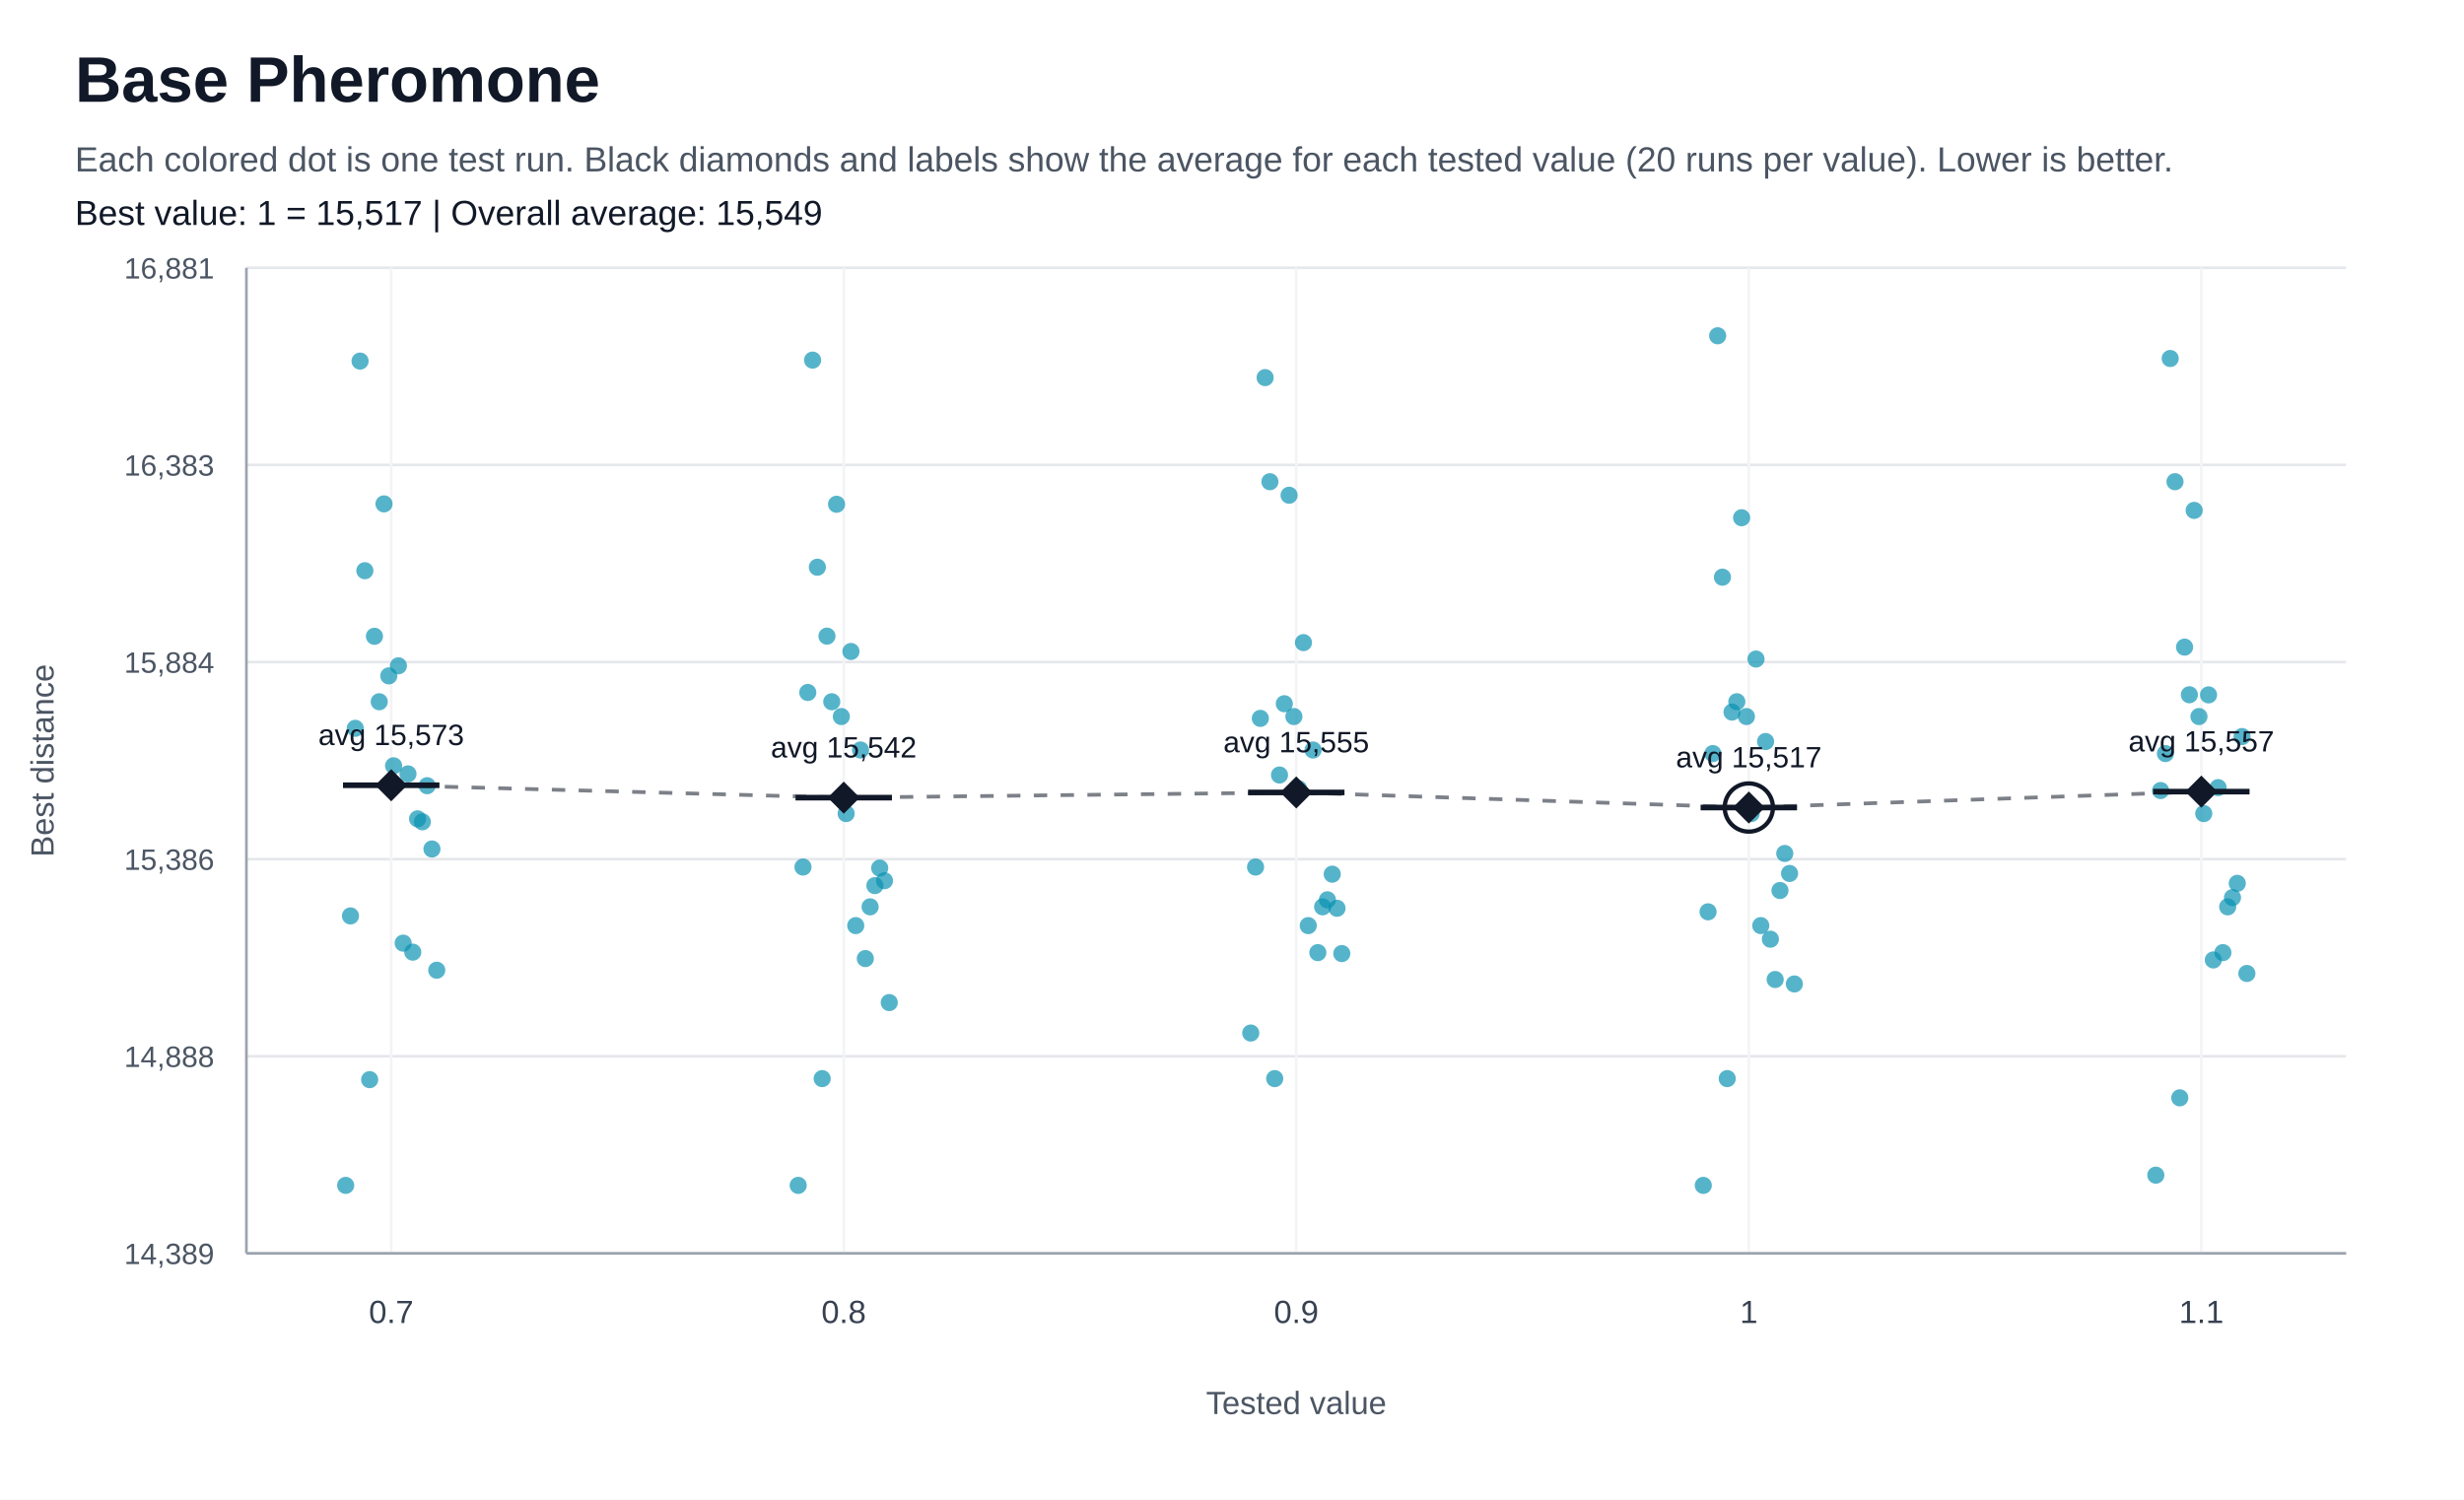
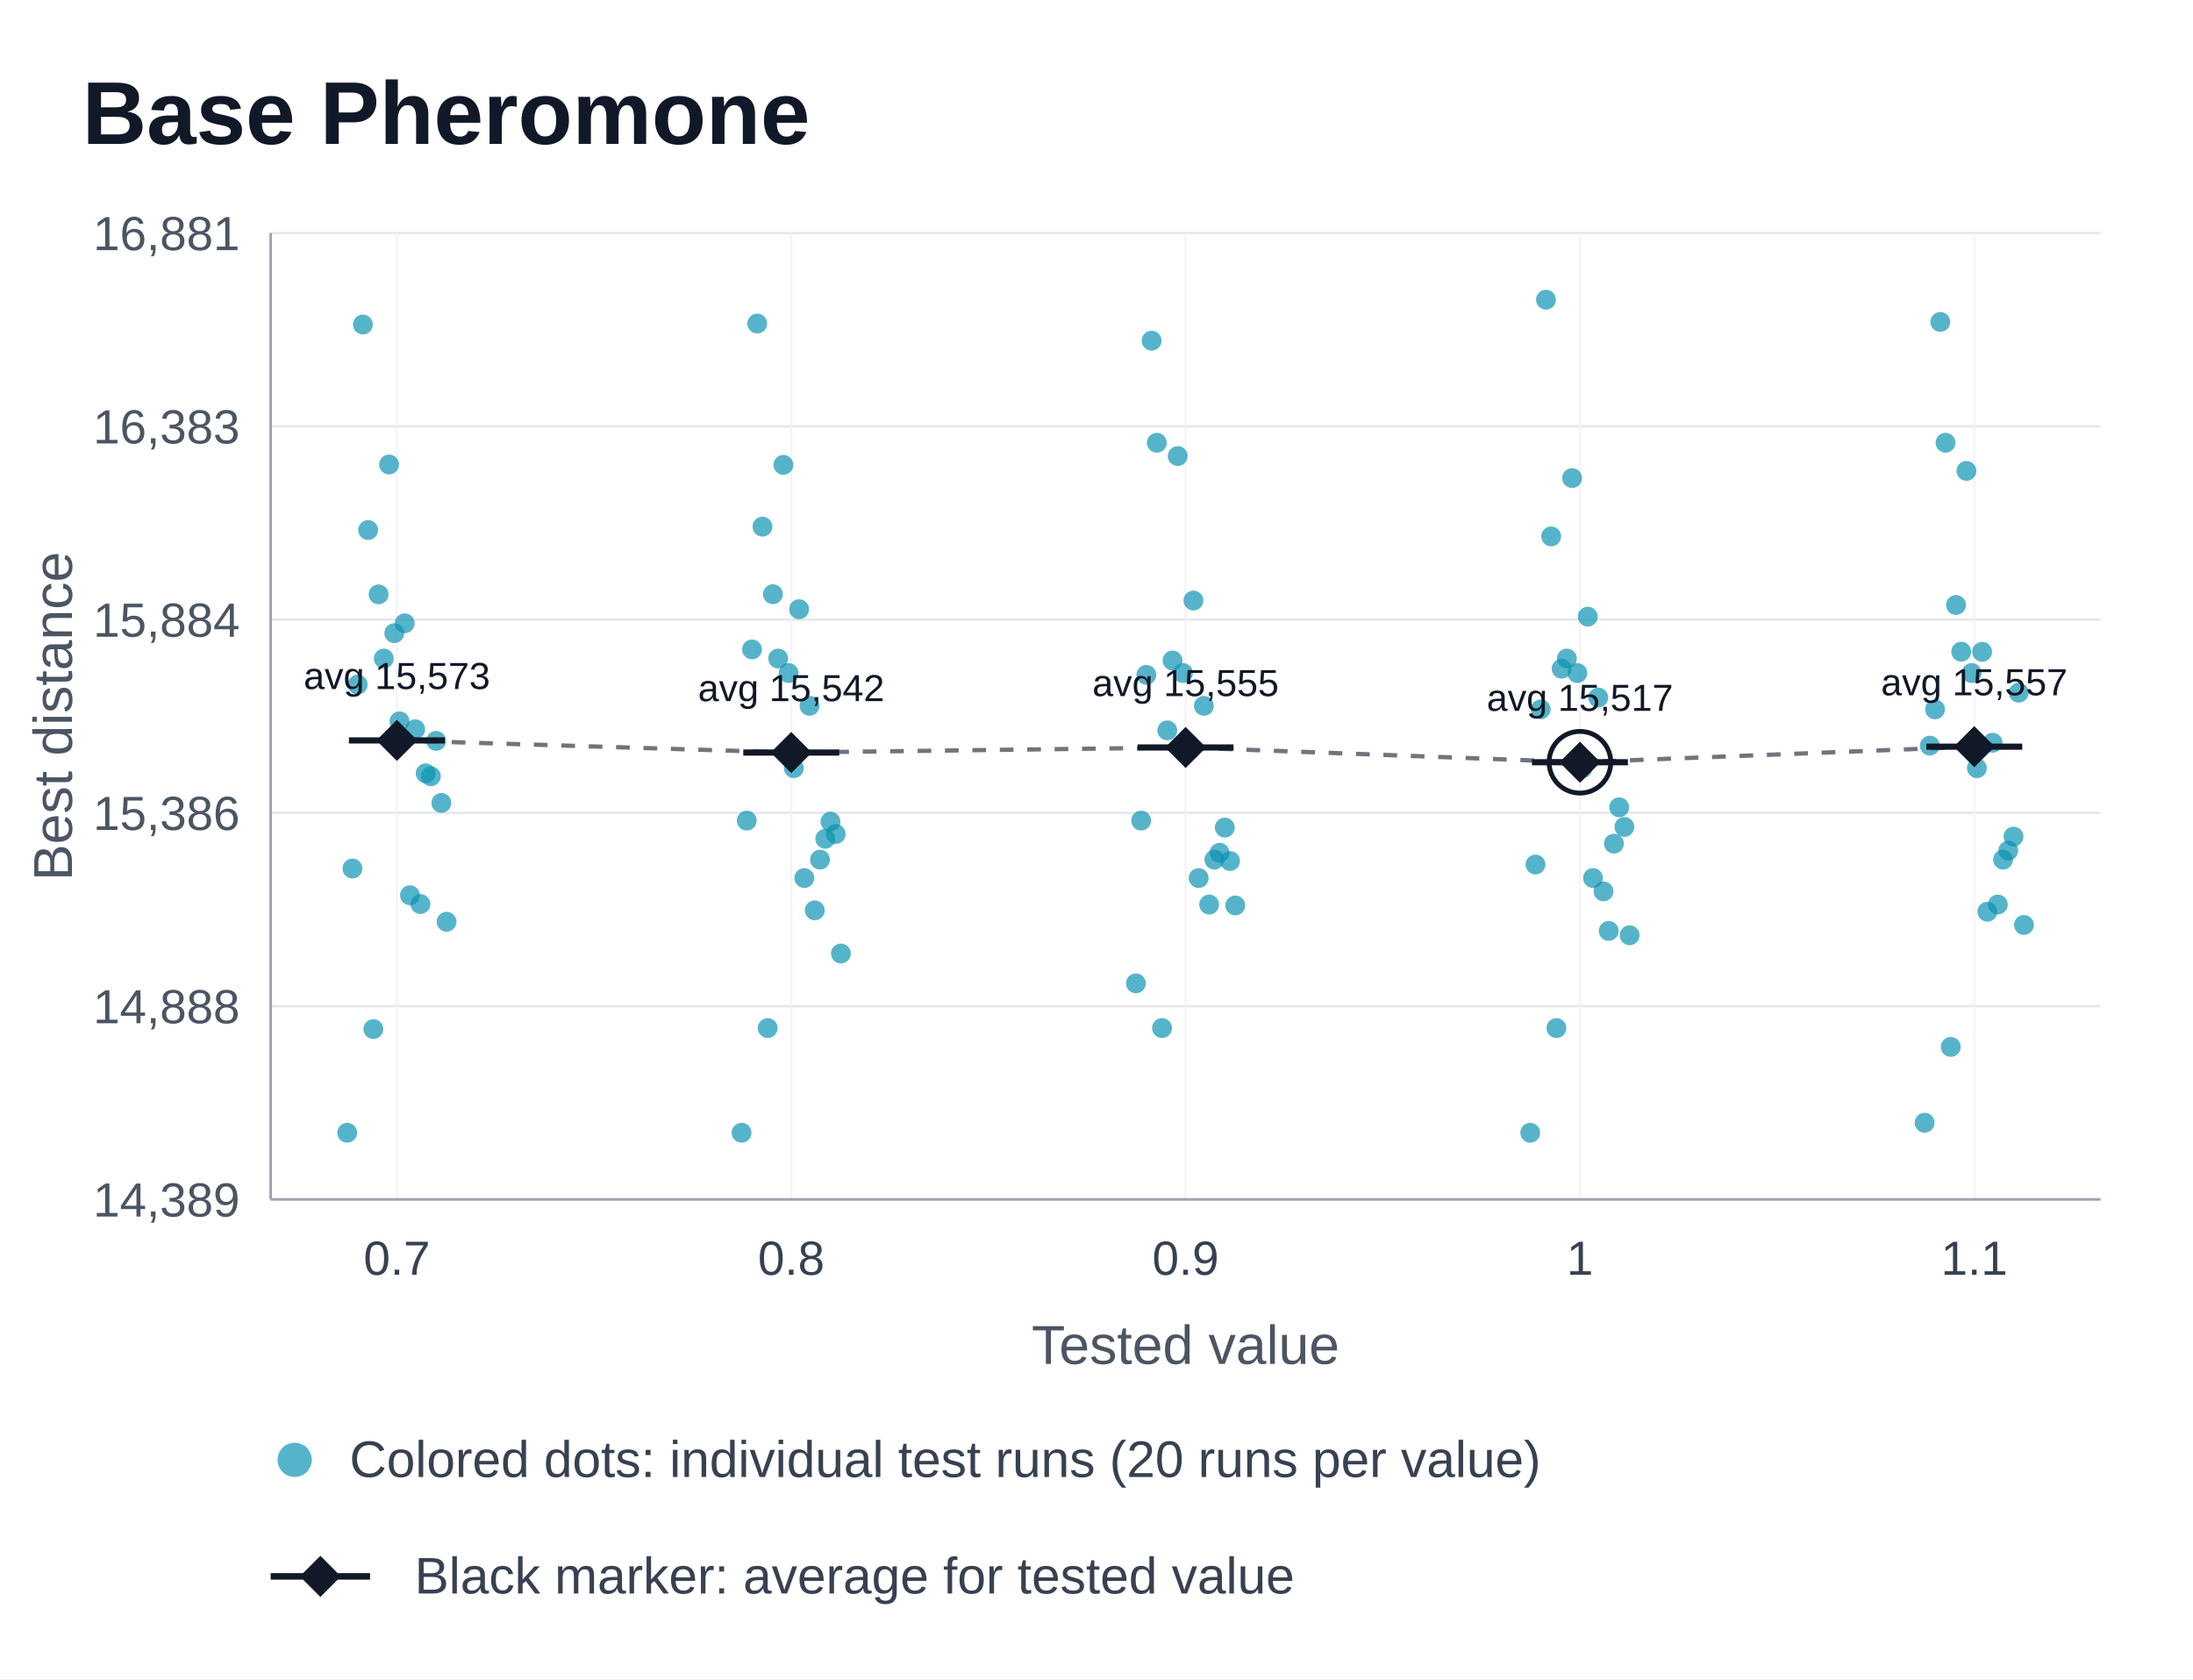
- <svg xmlns="http://www.w3.org/2000/svg" width="920" height="560" viewBox="0 0 920 560">
+ <svg xmlns="http://www.w3.org/2000/svg" width="1280" height="980" viewBox="0 0 1280 980">
  <rect width="100%" height="100%" fill="white" />
-   <text x="28" y="38" font-family="Arial" font-size="24" font-weight="700" fill="#111827">Base Pheromone</text>
-   <text x="28" y="64" font-family="Arial" font-size="13" fill="#4b5563">Each colored dot is one test run. Black diamonds and labels show the average for each tested value (20 runs per value). Lower is better.</text>
-   <text x="28" y="84" font-family="Arial" font-size="13" fill="#111827">Best value: 1 = 15,517 | Overall average: 15,549</text>
-   <line x1="92" y1="468.00" x2="876" y2="468.00" stroke="#e5e7eb" stroke-width="1" />
-   <text x="80" y="472.00" font-family="Arial" font-size="11" fill="#4b5563" text-anchor="end">14,389</text>
-   <line x1="92" y1="394.40" x2="876" y2="394.40" stroke="#e5e7eb" stroke-width="1" />
-   <text x="80" y="398.40" font-family="Arial" font-size="11" fill="#4b5563" text-anchor="end">14,888</text>
-   <line x1="92" y1="320.80" x2="876" y2="320.80" stroke="#e5e7eb" stroke-width="1" />
-   <text x="80" y="324.80" font-family="Arial" font-size="11" fill="#4b5563" text-anchor="end">15,386</text>
-   <line x1="92" y1="247.20" x2="876" y2="247.20" stroke="#e5e7eb" stroke-width="1" />
-   <text x="80" y="251.20" font-family="Arial" font-size="11" fill="#4b5563" text-anchor="end">15,884</text>
-   <line x1="92" y1="173.60" x2="876" y2="173.60" stroke="#e5e7eb" stroke-width="1" />
-   <text x="80" y="177.60" font-family="Arial" font-size="11" fill="#4b5563" text-anchor="end">16,383</text>
-   <line x1="92" y1="100.00" x2="876" y2="100.00" stroke="#e5e7eb" stroke-width="1" />
-   <text x="80" y="104.00" font-family="Arial" font-size="11" fill="#4b5563" text-anchor="end">16,881</text>
-   <line x1="146.07" y1="100" x2="146.07" y2="468" stroke="#f3f4f6" stroke-width="1" />
-   <text x="146.07" y="494" font-family="Arial" font-size="12" fill="#374151" text-anchor="middle">0.7</text>
-   <line x1="315.03" y1="100" x2="315.03" y2="468" stroke="#f3f4f6" stroke-width="1" />
-   <text x="315.03" y="494" font-family="Arial" font-size="12" fill="#374151" text-anchor="middle">0.8</text>
-   <line x1="484.00" y1="100" x2="484.00" y2="468" stroke="#f3f4f6" stroke-width="1" />
-   <text x="484.00" y="494" font-family="Arial" font-size="12" fill="#374151" text-anchor="middle">0.9</text>
-   <line x1="652.97" y1="100" x2="652.97" y2="468" stroke="#f3f4f6" stroke-width="1" />
-   <text x="652.97" y="494" font-family="Arial" font-size="12" fill="#374151" text-anchor="middle">1</text>
-   <line x1="821.93" y1="100" x2="821.93" y2="468" stroke="#f3f4f6" stroke-width="1" />
-   <text x="821.93" y="494" font-family="Arial" font-size="12" fill="#374151" text-anchor="middle">1.1</text>
-   <line x1="92" y1="468" x2="876" y2="468" stroke="#9ca3af" />
-   <line x1="92" y1="100" x2="92" y2="468" stroke="#9ca3af" />
-   <polyline fill="none" stroke="#111827" stroke-width="1.4" opacity="0.55" stroke-dasharray="5 5" points="146.07,293.21 315.03,297.84 484.00,295.90 652.97,301.53 821.93,295.59" />
-   <circle cx="129.07" cy="442.62" r="3.2" fill="#0891b2" opacity="0.68" />
-   <circle cx="130.86" cy="342.00" r="3.2" fill="#0891b2" opacity="0.68" />
-   <circle cx="132.65" cy="271.95" r="3.2" fill="#0891b2" opacity="0.68" />
-   <circle cx="134.44" cy="134.83" r="3.2" fill="#0891b2" opacity="0.68" />
-   <circle cx="136.23" cy="213.10" r="3.2" fill="#0891b2" opacity="0.68" />
-   <circle cx="138.02" cy="403.14" r="3.2" fill="#0891b2" opacity="0.68" />
-   <circle cx="139.81" cy="237.59" r="3.2" fill="#0891b2" opacity="0.68" />
-   <circle cx="141.60" cy="262.03" r="3.2" fill="#0891b2" opacity="0.68" />
-   <circle cx="143.38" cy="188.15" r="3.2" fill="#0891b2" opacity="0.68" />
-   <circle cx="145.17" cy="252.37" r="3.2" fill="#0891b2" opacity="0.68" />
-   <circle cx="146.96" cy="285.95" r="3.2" fill="#0891b2" opacity="0.68" />
-   <circle cx="148.75" cy="248.61" r="3.2" fill="#0891b2" opacity="0.68" />
-   <circle cx="150.54" cy="352.17" r="3.2" fill="#0891b2" opacity="0.68" />
-   <circle cx="152.33" cy="288.97" r="3.2" fill="#0891b2" opacity="0.68" />
-   <circle cx="154.12" cy="355.53" r="3.2" fill="#0891b2" opacity="0.68" />
-   <circle cx="155.91" cy="305.75" r="3.2" fill="#0891b2" opacity="0.68" />
-   <circle cx="157.70" cy="306.86" r="3.2" fill="#0891b2" opacity="0.68" />
-   <circle cx="159.49" cy="293.38" r="3.2" fill="#0891b2" opacity="0.68" />
-   <circle cx="161.28" cy="317.01" r="3.2" fill="#0891b2" opacity="0.68" />
-   <circle cx="163.07" cy="362.27" r="3.2" fill="#0891b2" opacity="0.68" />
-   <line x1="128.07" y1="293.21" x2="164.07" y2="293.21" stroke="#111827" stroke-width="2.1" />
-   <polygon points="146.07,287.21 152.07,293.21 146.07,299.21 140.07,293.21" fill="#111827" />
-   <text x="146.07" y="278.21" font-family="Arial" font-size="11" fill="#111827" text-anchor="middle">avg 15,573</text>
-   <circle cx="298.03" cy="442.62" r="3.2" fill="#0891b2" opacity="0.68" />
-   <circle cx="299.82" cy="323.75" r="3.2" fill="#0891b2" opacity="0.68" />
-   <circle cx="301.61" cy="258.57" r="3.2" fill="#0891b2" opacity="0.68" />
-   <circle cx="303.40" cy="134.47" r="3.2" fill="#0891b2" opacity="0.68" />
-   <circle cx="305.19" cy="211.80" r="3.2" fill="#0891b2" opacity="0.68" />
-   <circle cx="306.98" cy="402.75" r="3.2" fill="#0891b2" opacity="0.68" />
-   <circle cx="308.77" cy="237.53" r="3.2" fill="#0891b2" opacity="0.68" />
-   <circle cx="310.56" cy="262.03" r="3.2" fill="#0891b2" opacity="0.68" />
-   <circle cx="312.35" cy="188.29" r="3.2" fill="#0891b2" opacity="0.68" />
-   <circle cx="314.14" cy="267.56" r="3.2" fill="#0891b2" opacity="0.68" />
-   <circle cx="315.93" cy="303.79" r="3.2" fill="#0891b2" opacity="0.68" />
-   <circle cx="317.72" cy="243.26" r="3.2" fill="#0891b2" opacity="0.68" />
-   <circle cx="319.51" cy="345.62" r="3.2" fill="#0891b2" opacity="0.68" />
-   <circle cx="321.30" cy="280.05" r="3.2" fill="#0891b2" opacity="0.68" />
-   <circle cx="323.09" cy="357.93" r="3.2" fill="#0891b2" opacity="0.68" />
-   <circle cx="324.88" cy="338.61" r="3.2" fill="#0891b2" opacity="0.68" />
-   <circle cx="326.67" cy="330.68" r="3.2" fill="#0891b2" opacity="0.68" />
-   <circle cx="328.46" cy="324.14" r="3.2" fill="#0891b2" opacity="0.68" />
-   <circle cx="330.25" cy="328.86" r="3.2" fill="#0891b2" opacity="0.68" />
-   <circle cx="332.03" cy="374.36" r="3.2" fill="#0891b2" opacity="0.68" />
-   <line x1="297.03" y1="297.84" x2="333.03" y2="297.84" stroke="#111827" stroke-width="2.1" />
-   <polygon points="315.03,291.84 321.03,297.84 315.03,303.84 309.03,297.84" fill="#111827" />
-   <text x="315.03" y="282.84" font-family="Arial" font-size="11" fill="#111827" text-anchor="middle">avg 15,542</text>
-   <circle cx="467.00" cy="385.73" r="3.2" fill="#0891b2" opacity="0.68" />
-   <circle cx="468.79" cy="323.75" r="3.2" fill="#0891b2" opacity="0.68" />
-   <circle cx="470.58" cy="268.24" r="3.2" fill="#0891b2" opacity="0.68" />
-   <circle cx="472.37" cy="141.00" r="3.2" fill="#0891b2" opacity="0.68" />
-   <circle cx="474.16" cy="179.87" r="3.2" fill="#0891b2" opacity="0.68" />
-   <circle cx="475.95" cy="402.75" r="3.2" fill="#0891b2" opacity="0.68" />
-   <circle cx="477.74" cy="289.39" r="3.2" fill="#0891b2" opacity="0.68" />
-   <circle cx="479.53" cy="262.77" r="3.2" fill="#0891b2" opacity="0.68" />
-   <circle cx="481.32" cy="184.92" r="3.2" fill="#0891b2" opacity="0.68" />
-   <circle cx="483.11" cy="267.56" r="3.2" fill="#0891b2" opacity="0.68" />
-   <circle cx="484.89" cy="294.52" r="3.2" fill="#0891b2" opacity="0.68" />
-   <circle cx="486.68" cy="239.95" r="3.2" fill="#0891b2" opacity="0.68" />
-   <circle cx="488.47" cy="345.62" r="3.2" fill="#0891b2" opacity="0.68" />
-   <circle cx="490.26" cy="280.05" r="3.2" fill="#0891b2" opacity="0.68" />
-   <circle cx="492.05" cy="355.71" r="3.2" fill="#0891b2" opacity="0.68" />
-   <circle cx="493.84" cy="338.61" r="3.2" fill="#0891b2" opacity="0.68" />
-   <circle cx="495.63" cy="335.99" r="3.2" fill="#0891b2" opacity="0.68" />
-   <circle cx="497.42" cy="326.41" r="3.2" fill="#0891b2" opacity="0.68" />
-   <circle cx="499.21" cy="339.14" r="3.2" fill="#0891b2" opacity="0.68" />
-   <circle cx="501.00" cy="356.06" r="3.2" fill="#0891b2" opacity="0.68" />
-   <line x1="466.00" y1="295.90" x2="502.00" y2="295.90" stroke="#111827" stroke-width="2.1" />
-   <polygon points="484.00,289.90 490.00,295.90 484.00,301.90 478.00,295.90" fill="#111827" />
-   <text x="484.00" y="280.90" font-family="Arial" font-size="11" fill="#111827" text-anchor="middle">avg 15,555</text>
-   <circle cx="635.97" cy="442.62" r="3.2" fill="#0891b2" opacity="0.68" />
-   <circle cx="637.75" cy="340.47" r="3.2" fill="#0891b2" opacity="0.68" />
-   <circle cx="639.54" cy="281.38" r="3.2" fill="#0891b2" opacity="0.68" />
-   <circle cx="641.33" cy="125.38" r="3.2" fill="#0891b2" opacity="0.68" />
-   <circle cx="643.12" cy="215.52" r="3.2" fill="#0891b2" opacity="0.68" />
-   <circle cx="644.91" cy="402.75" r="3.2" fill="#0891b2" opacity="0.68" />
-   <circle cx="646.70" cy="265.89" r="3.2" fill="#0891b2" opacity="0.68" />
-   <circle cx="648.49" cy="262.03" r="3.2" fill="#0891b2" opacity="0.68" />
-   <circle cx="650.28" cy="193.32" r="3.2" fill="#0891b2" opacity="0.68" />
-   <circle cx="652.07" cy="267.56" r="3.2" fill="#0891b2" opacity="0.68" />
-   <circle cx="653.86" cy="303.79" r="3.2" fill="#0891b2" opacity="0.68" />
-   <circle cx="655.65" cy="246.09" r="3.2" fill="#0891b2" opacity="0.68" />
-   <circle cx="657.44" cy="345.62" r="3.2" fill="#0891b2" opacity="0.68" />
-   <circle cx="659.23" cy="276.89" r="3.2" fill="#0891b2" opacity="0.68" />
-   <circle cx="661.02" cy="350.69" r="3.2" fill="#0891b2" opacity="0.68" />
-   <circle cx="662.81" cy="365.74" r="3.2" fill="#0891b2" opacity="0.68" />
-   <circle cx="664.60" cy="332.51" r="3.2" fill="#0891b2" opacity="0.68" />
-   <circle cx="666.39" cy="318.69" r="3.2" fill="#0891b2" opacity="0.68" />
-   <circle cx="668.18" cy="326.15" r="3.2" fill="#0891b2" opacity="0.68" />
-   <circle cx="669.97" cy="367.41" r="3.2" fill="#0891b2" opacity="0.68" />
-   <line x1="634.97" y1="301.53" x2="670.97" y2="301.53" stroke="#111827" stroke-width="2.1" />
-   <polygon points="652.97,295.53 658.97,301.53 652.97,307.53 646.97,301.53" fill="#111827" />
-   <circle cx="652.97" cy="301.53" r="9" fill="none" stroke="#111827" stroke-width="1.6" />
-   <text x="652.97" y="286.53" font-family="Arial" font-size="11" fill="#111827" text-anchor="middle">avg 15,517</text>
-   <circle cx="804.93" cy="438.80" r="3.2" fill="#0891b2" opacity="0.68" />
-   <circle cx="806.72" cy="295.19" r="3.2" fill="#0891b2" opacity="0.68" />
-   <circle cx="808.51" cy="281.38" r="3.2" fill="#0891b2" opacity="0.68" />
-   <circle cx="810.30" cy="133.86" r="3.2" fill="#0891b2" opacity="0.68" />
-   <circle cx="812.09" cy="179.87" r="3.2" fill="#0891b2" opacity="0.68" />
-   <circle cx="813.88" cy="409.93" r="3.2" fill="#0891b2" opacity="0.68" />
-   <circle cx="815.67" cy="241.64" r="3.2" fill="#0891b2" opacity="0.68" />
-   <circle cx="817.46" cy="259.42" r="3.2" fill="#0891b2" opacity="0.68" />
-   <circle cx="819.25" cy="190.58" r="3.2" fill="#0891b2" opacity="0.68" />
-   <circle cx="821.04" cy="267.56" r="3.2" fill="#0891b2" opacity="0.68" />
-   <circle cx="822.83" cy="303.79" r="3.2" fill="#0891b2" opacity="0.68" />
-   <circle cx="824.62" cy="259.47" r="3.2" fill="#0891b2" opacity="0.68" />
-   <circle cx="826.40" cy="358.44" r="3.2" fill="#0891b2" opacity="0.68" />
-   <circle cx="828.19" cy="294.10" r="3.2" fill="#0891b2" opacity="0.68" />
-   <circle cx="829.98" cy="355.71" r="3.2" fill="#0891b2" opacity="0.68" />
-   <circle cx="831.77" cy="338.61" r="3.2" fill="#0891b2" opacity="0.68" />
-   <circle cx="833.56" cy="335.16" r="3.2" fill="#0891b2" opacity="0.68" />
-   <circle cx="835.35" cy="329.84" r="3.2" fill="#0891b2" opacity="0.68" />
-   <circle cx="837.14" cy="275.03" r="3.2" fill="#0891b2" opacity="0.68" />
-   <circle cx="838.93" cy="363.49" r="3.2" fill="#0891b2" opacity="0.68" />
-   <line x1="803.93" y1="295.59" x2="839.93" y2="295.59" stroke="#111827" stroke-width="2.1" />
-   <polygon points="821.93,289.59 827.93,295.59 821.93,301.59 815.93,295.59" fill="#111827" />
-   <text x="821.93" y="280.59" font-family="Arial" font-size="11" fill="#111827" text-anchor="middle">avg 15,557</text>
-   <text x="484.00" y="528" font-family="Arial" font-size="12" fill="#4b5563" text-anchor="middle">Tested value</text>
-   <text x="20" y="284.00" font-family="Arial" font-size="12" fill="#4b5563" text-anchor="middle" transform="rotate(-90 20 284.00)">Best distance</text>
+   <text x="48" y="84" font-family="Arial" font-size="52" font-weight="700" fill="#111827">Base Pheromone</text>
+   <line x1="158" y1="700.00" x2="1226" y2="700.00" stroke="#e5e7eb" stroke-width="1.4" />
+   <text x="140" y="710.00" font-family="Arial" font-size="28" fill="#4b5563" text-anchor="end">14,389</text>
+   <line x1="158" y1="587.20" x2="1226" y2="587.20" stroke="#e5e7eb" stroke-width="1.4" />
+   <text x="140" y="597.20" font-family="Arial" font-size="28" fill="#4b5563" text-anchor="end">14,888</text>
+   <line x1="158" y1="474.40" x2="1226" y2="474.40" stroke="#e5e7eb" stroke-width="1.4" />
+   <text x="140" y="484.40" font-family="Arial" font-size="28" fill="#4b5563" text-anchor="end">15,386</text>
+   <line x1="158" y1="361.60" x2="1226" y2="361.60" stroke="#e5e7eb" stroke-width="1.4" />
+   <text x="140" y="371.60" font-family="Arial" font-size="28" fill="#4b5563" text-anchor="end">15,884</text>
+   <line x1="158" y1="248.80" x2="1226" y2="248.80" stroke="#e5e7eb" stroke-width="1.4" />
+   <text x="140" y="258.80" font-family="Arial" font-size="28" fill="#4b5563" text-anchor="end">16,383</text>
+   <line x1="158" y1="136.00" x2="1226" y2="136.00" stroke="#e5e7eb" stroke-width="1.4" />
+   <text x="140" y="146.00" font-family="Arial" font-size="28" fill="#4b5563" text-anchor="end">16,881</text>
+   <line x1="231.66" y1="136" x2="231.66" y2="700" stroke="#f3f4f6" stroke-width="1.2" />
+   <text x="231.66" y="744" font-family="Arial" font-size="28" fill="#374151" text-anchor="middle">0.7</text>
+   <line x1="461.83" y1="136" x2="461.83" y2="700" stroke="#f3f4f6" stroke-width="1.2" />
+   <text x="461.83" y="744" font-family="Arial" font-size="28" fill="#374151" text-anchor="middle">0.8</text>
+   <line x1="692.00" y1="136" x2="692.00" y2="700" stroke="#f3f4f6" stroke-width="1.2" />
+   <text x="692.00" y="744" font-family="Arial" font-size="28" fill="#374151" text-anchor="middle">0.9</text>
+   <line x1="922.17" y1="136" x2="922.17" y2="700" stroke="#f3f4f6" stroke-width="1.2" />
+   <text x="922.17" y="744" font-family="Arial" font-size="28" fill="#374151" text-anchor="middle">1</text>
+   <line x1="1152.34" y1="136" x2="1152.34" y2="700" stroke="#f3f4f6" stroke-width="1.2" />
+   <text x="1152.34" y="744" font-family="Arial" font-size="28" fill="#374151" text-anchor="middle">1.1</text>
+   <line x1="158" y1="700" x2="1226" y2="700" stroke="#9ca3af" stroke-width="1.5" />
+   <line x1="158" y1="136" x2="158" y2="700" stroke="#9ca3af" stroke-width="1.5" />
+   <polyline fill="none" stroke="#111827" stroke-width="2.5" opacity="0.60" stroke-dasharray="8 8" points="231.66,432.12 461.83,439.20 692.00,436.24 922.17,444.86 1152.34,435.77" />
+   <circle cx="202.66" cy="661.10" r="5.8" fill="#0891b2" opacity="0.68" />
+   <circle cx="205.71" cy="506.90" r="5.8" fill="#0891b2" opacity="0.68" />
+   <circle cx="208.76" cy="399.54" r="5.8" fill="#0891b2" opacity="0.68" />
+   <circle cx="211.81" cy="189.39" r="5.8" fill="#0891b2" opacity="0.68" />
+   <circle cx="214.87" cy="309.34" r="5.8" fill="#0891b2" opacity="0.68" />
+   <circle cx="217.92" cy="600.59" r="5.8" fill="#0891b2" opacity="0.68" />
+   <circle cx="220.97" cy="346.88" r="5.8" fill="#0891b2" opacity="0.68" />
+   <circle cx="224.02" cy="384.33" r="5.8" fill="#0891b2" opacity="0.68" />
+   <circle cx="227.08" cy="271.09" r="5.8" fill="#0891b2" opacity="0.68" />
+   <circle cx="230.13" cy="369.53" r="5.8" fill="#0891b2" opacity="0.68" />
+   <circle cx="233.18" cy="420.99" r="5.8" fill="#0891b2" opacity="0.68" />
+   <circle cx="236.23" cy="363.76" r="5.8" fill="#0891b2" opacity="0.68" />
+   <circle cx="239.29" cy="522.48" r="5.8" fill="#0891b2" opacity="0.68" />
+   <circle cx="242.34" cy="425.62" r="5.8" fill="#0891b2" opacity="0.68" />
+   <circle cx="245.39" cy="527.63" r="5.8" fill="#0891b2" opacity="0.68" />
+   <circle cx="248.44" cy="451.33" r="5.8" fill="#0891b2" opacity="0.68" />
+   <circle cx="251.50" cy="453.04" r="5.8" fill="#0891b2" opacity="0.68" />
+   <circle cx="254.55" cy="432.37" r="5.8" fill="#0891b2" opacity="0.68" />
+   <circle cx="257.60" cy="468.60" r="5.8" fill="#0891b2" opacity="0.68" />
+   <circle cx="260.66" cy="537.95" r="5.8" fill="#0891b2" opacity="0.68" />
+   <line x1="203.66" y1="432.12" x2="259.66" y2="432.12" stroke="#111827" stroke-width="3.6" />
+   <polygon points="231.66,420.12 243.66,432.12 231.66,444.12 219.66,432.12" fill="#111827" />
+   <text x="231.66" y="402.12" font-family="Arial" font-size="22" fill="#111827" text-anchor="middle">avg 15,573</text>
+   <circle cx="432.83" cy="661.10" r="5.8" fill="#0891b2" opacity="0.68" />
+   <circle cx="435.88" cy="478.92" r="5.8" fill="#0891b2" opacity="0.68" />
+   <circle cx="438.93" cy="379.03" r="5.8" fill="#0891b2" opacity="0.68" />
+   <circle cx="441.99" cy="188.84" r="5.8" fill="#0891b2" opacity="0.68" />
+   <circle cx="445.04" cy="307.35" r="5.8" fill="#0891b2" opacity="0.68" />
+   <circle cx="448.09" cy="600.00" r="5.8" fill="#0891b2" opacity="0.68" />
+   <circle cx="451.14" cy="346.79" r="5.8" fill="#0891b2" opacity="0.68" />
+   <circle cx="454.20" cy="384.33" r="5.8" fill="#0891b2" opacity="0.68" />
+   <circle cx="457.25" cy="271.32" r="5.8" fill="#0891b2" opacity="0.68" />
+   <circle cx="460.30" cy="392.81" r="5.8" fill="#0891b2" opacity="0.68" />
+   <circle cx="463.35" cy="448.33" r="5.8" fill="#0891b2" opacity="0.68" />
+   <circle cx="466.41" cy="355.55" r="5.8" fill="#0891b2" opacity="0.68" />
+   <circle cx="469.46" cy="512.45" r="5.8" fill="#0891b2" opacity="0.68" />
+   <circle cx="472.51" cy="411.94" r="5.8" fill="#0891b2" opacity="0.68" />
+   <circle cx="475.56" cy="531.31" r="5.8" fill="#0891b2" opacity="0.68" />
+   <circle cx="478.62" cy="501.70" r="5.8" fill="#0891b2" opacity="0.68" />
+   <circle cx="481.67" cy="489.54" r="5.8" fill="#0891b2" opacity="0.68" />
+   <circle cx="484.72" cy="479.52" r="5.8" fill="#0891b2" opacity="0.68" />
+   <circle cx="487.77" cy="486.75" r="5.8" fill="#0891b2" opacity="0.68" />
+   <circle cx="490.83" cy="556.49" r="5.8" fill="#0891b2" opacity="0.68" />
+   <line x1="433.83" y1="439.20" x2="489.83" y2="439.20" stroke="#111827" stroke-width="3.6" />
+   <polygon points="461.83,427.20 473.83,439.20 461.83,451.20 449.83,439.20" fill="#111827" />
+   <text x="461.83" y="409.20" font-family="Arial" font-size="22" fill="#111827" text-anchor="middle">avg 15,542</text>
+   <circle cx="663.00" cy="573.92" r="5.8" fill="#0891b2" opacity="0.68" />
+   <circle cx="666.05" cy="478.92" r="5.8" fill="#0891b2" opacity="0.68" />
+   <circle cx="669.11" cy="393.84" r="5.8" fill="#0891b2" opacity="0.68" />
+   <circle cx="672.16" cy="198.84" r="5.8" fill="#0891b2" opacity="0.68" />
+   <circle cx="675.21" cy="258.40" r="5.8" fill="#0891b2" opacity="0.68" />
+   <circle cx="678.26" cy="600.00" r="5.8" fill="#0891b2" opacity="0.68" />
+   <circle cx="681.32" cy="426.26" r="5.8" fill="#0891b2" opacity="0.68" />
+   <circle cx="684.37" cy="385.46" r="5.8" fill="#0891b2" opacity="0.68" />
+   <circle cx="687.42" cy="266.15" r="5.8" fill="#0891b2" opacity="0.68" />
+   <circle cx="690.47" cy="392.81" r="5.8" fill="#0891b2" opacity="0.68" />
+   <circle cx="693.53" cy="434.12" r="5.8" fill="#0891b2" opacity="0.68" />
+   <circle cx="696.58" cy="350.49" r="5.8" fill="#0891b2" opacity="0.68" />
+   <circle cx="699.63" cy="512.45" r="5.8" fill="#0891b2" opacity="0.68" />
+   <circle cx="702.68" cy="411.94" r="5.8" fill="#0891b2" opacity="0.68" />
+   <circle cx="705.74" cy="527.91" r="5.8" fill="#0891b2" opacity="0.68" />
+   <circle cx="708.79" cy="501.70" r="5.8" fill="#0891b2" opacity="0.68" />
+   <circle cx="711.84" cy="497.68" r="5.8" fill="#0891b2" opacity="0.68" />
+   <circle cx="714.89" cy="483.00" r="5.8" fill="#0891b2" opacity="0.68" />
+   <circle cx="717.95" cy="502.51" r="5.8" fill="#0891b2" opacity="0.68" />
+   <circle cx="721.00" cy="528.44" r="5.8" fill="#0891b2" opacity="0.68" />
+   <line x1="664.00" y1="436.24" x2="720.00" y2="436.24" stroke="#111827" stroke-width="3.6" />
+   <polygon points="692.00,424.24 704.00,436.24 692.00,448.24 680.00,436.24" fill="#111827" />
+   <text x="692.00" y="406.24" font-family="Arial" font-size="22" fill="#111827" text-anchor="middle">avg 15,555</text>
+   <circle cx="893.17" cy="661.10" r="5.8" fill="#0891b2" opacity="0.68" />
+   <circle cx="896.23" cy="504.55" r="5.8" fill="#0891b2" opacity="0.68" />
+   <circle cx="899.28" cy="413.99" r="5.8" fill="#0891b2" opacity="0.68" />
+   <circle cx="902.33" cy="174.90" r="5.8" fill="#0891b2" opacity="0.68" />
+   <circle cx="905.38" cy="313.05" r="5.8" fill="#0891b2" opacity="0.68" />
+   <circle cx="908.44" cy="600.00" r="5.8" fill="#0891b2" opacity="0.68" />
+   <circle cx="911.49" cy="390.25" r="5.8" fill="#0891b2" opacity="0.68" />
+   <circle cx="914.54" cy="384.33" r="5.8" fill="#0891b2" opacity="0.68" />
+   <circle cx="917.59" cy="279.02" r="5.8" fill="#0891b2" opacity="0.68" />
+   <circle cx="920.65" cy="392.81" r="5.8" fill="#0891b2" opacity="0.68" />
+   <circle cx="923.70" cy="448.33" r="5.8" fill="#0891b2" opacity="0.68" />
+   <circle cx="926.75" cy="359.90" r="5.8" fill="#0891b2" opacity="0.68" />
+   <circle cx="929.80" cy="512.45" r="5.8" fill="#0891b2" opacity="0.68" />
+   <circle cx="932.86" cy="407.11" r="5.8" fill="#0891b2" opacity="0.68" />
+   <circle cx="935.91" cy="520.21" r="5.8" fill="#0891b2" opacity="0.68" />
+   <circle cx="938.96" cy="543.28" r="5.8" fill="#0891b2" opacity="0.68" />
+   <circle cx="942.01" cy="492.35" r="5.8" fill="#0891b2" opacity="0.68" />
+   <circle cx="945.07" cy="471.16" r="5.8" fill="#0891b2" opacity="0.68" />
+   <circle cx="948.12" cy="482.61" r="5.8" fill="#0891b2" opacity="0.68" />
+   <circle cx="951.17" cy="545.83" r="5.8" fill="#0891b2" opacity="0.68" />
+   <line x1="894.17" y1="444.86" x2="950.17" y2="444.86" stroke="#111827" stroke-width="3.6" />
+   <polygon points="922.17,432.86 934.17,444.86 922.17,456.86 910.17,444.86" fill="#111827" />
+   <circle cx="922.17" cy="444.86" r="18" fill="none" stroke="#111827" stroke-width="2.8" />
+   <text x="922.17" y="414.86" font-family="Arial" font-size="22" fill="#111827" text-anchor="middle">avg 15,517</text>
+   <circle cx="1123.34" cy="655.25" r="5.8" fill="#0891b2" opacity="0.68" />
+   <circle cx="1126.40" cy="435.16" r="5.8" fill="#0891b2" opacity="0.68" />
+   <circle cx="1129.45" cy="413.99" r="5.8" fill="#0891b2" opacity="0.68" />
+   <circle cx="1132.50" cy="187.90" r="5.8" fill="#0891b2" opacity="0.68" />
+   <circle cx="1135.56" cy="258.40" r="5.8" fill="#0891b2" opacity="0.68" />
+   <circle cx="1138.61" cy="611.00" r="5.8" fill="#0891b2" opacity="0.68" />
+   <circle cx="1141.66" cy="353.08" r="5.8" fill="#0891b2" opacity="0.68" />
+   <circle cx="1144.71" cy="380.33" r="5.8" fill="#0891b2" opacity="0.68" />
+   <circle cx="1147.77" cy="274.83" r="5.8" fill="#0891b2" opacity="0.68" />
+   <circle cx="1150.82" cy="392.81" r="5.8" fill="#0891b2" opacity="0.68" />
+   <circle cx="1153.87" cy="448.33" r="5.8" fill="#0891b2" opacity="0.68" />
+   <circle cx="1156.92" cy="380.40" r="5.8" fill="#0891b2" opacity="0.68" />
+   <circle cx="1159.98" cy="532.09" r="5.8" fill="#0891b2" opacity="0.68" />
+   <circle cx="1163.03" cy="433.48" r="5.8" fill="#0891b2" opacity="0.68" />
+   <circle cx="1166.08" cy="527.91" r="5.8" fill="#0891b2" opacity="0.68" />
+   <circle cx="1169.13" cy="501.70" r="5.8" fill="#0891b2" opacity="0.68" />
+   <circle cx="1172.19" cy="496.41" r="5.8" fill="#0891b2" opacity="0.68" />
+   <circle cx="1175.24" cy="488.26" r="5.8" fill="#0891b2" opacity="0.68" />
+   <circle cx="1178.29" cy="404.25" r="5.8" fill="#0891b2" opacity="0.68" />
+   <circle cx="1181.34" cy="539.83" r="5.8" fill="#0891b2" opacity="0.68" />
+   <line x1="1124.34" y1="435.77" x2="1180.34" y2="435.77" stroke="#111827" stroke-width="3.6" />
+   <polygon points="1152.34,423.77 1164.34,435.77 1152.34,447.77 1140.34,435.77" fill="#111827" />
+   <text x="1152.34" y="405.77" font-family="Arial" font-size="22" fill="#111827" text-anchor="middle">avg 15,557</text>
+   <circle cx="172" cy="852" r="10" fill="#0891b2" opacity="0.68" />
+   <text x="204" y="862" font-family="Arial" font-size="30" fill="#374151">Colored dots: individual test runs (20 runs per value)</text>
+   <line x1="158" y1="920" x2="216" y2="920" stroke="#111827" stroke-width="3.8" />
+   <polygon points="187.00,908.00 199.00,920.00 187.00,932.00 175.00,920.00" fill="#111827" />
+   <text x="242" y="930" font-family="Arial" font-size="30" fill="#374151">Black marker: average for tested value</text>
+   <text x="692.00" y="796" font-family="Arial" font-size="32" fill="#4b5563" text-anchor="middle">Tested value</text>
+   <text x="42" y="418.00" font-family="Arial" font-size="32" fill="#4b5563" text-anchor="middle" transform="rotate(-90 42 418.00)">Best distance</text>
</svg>
